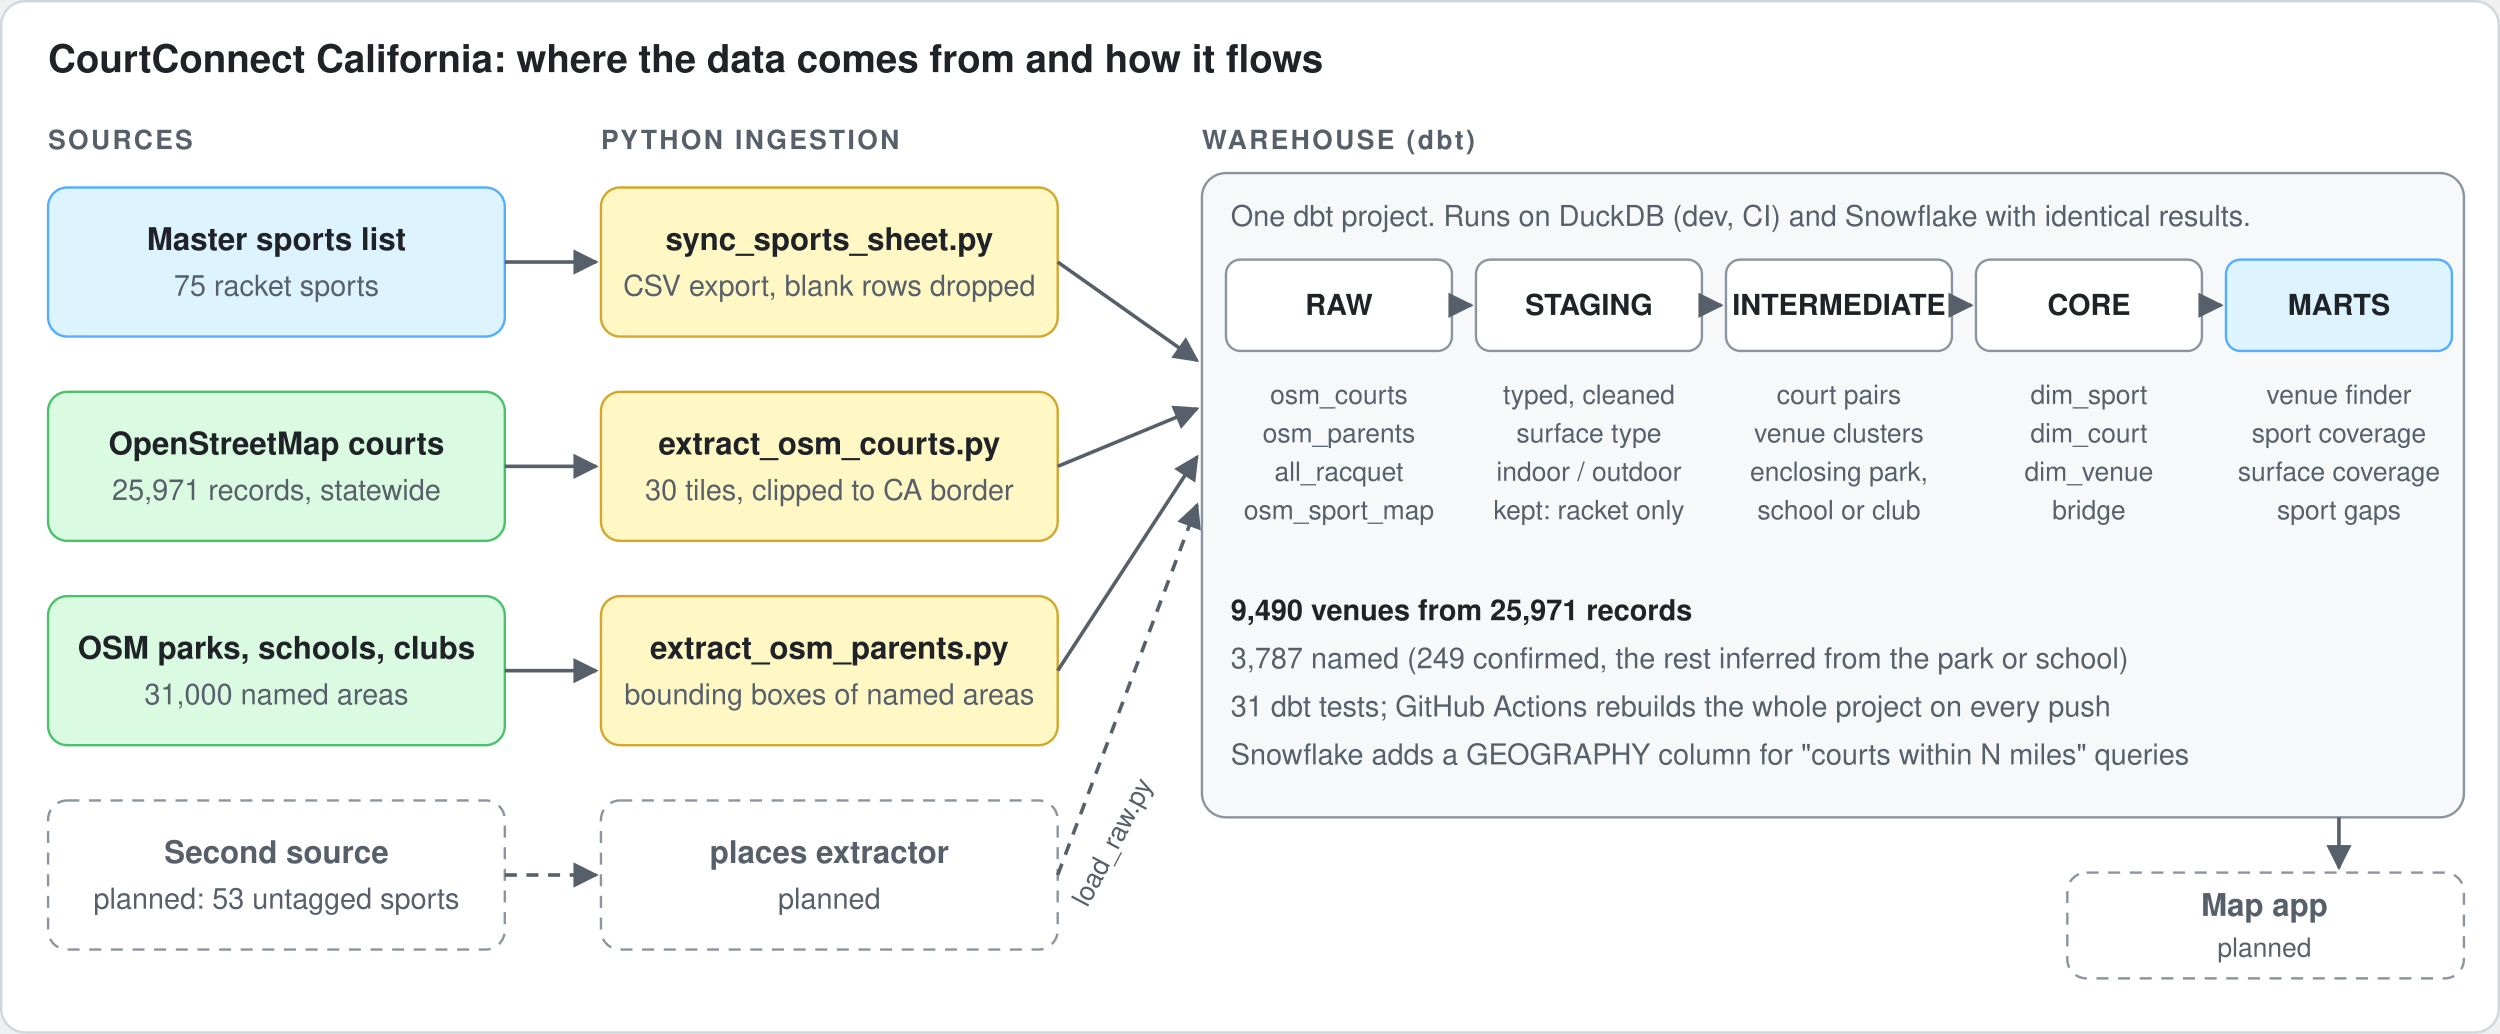
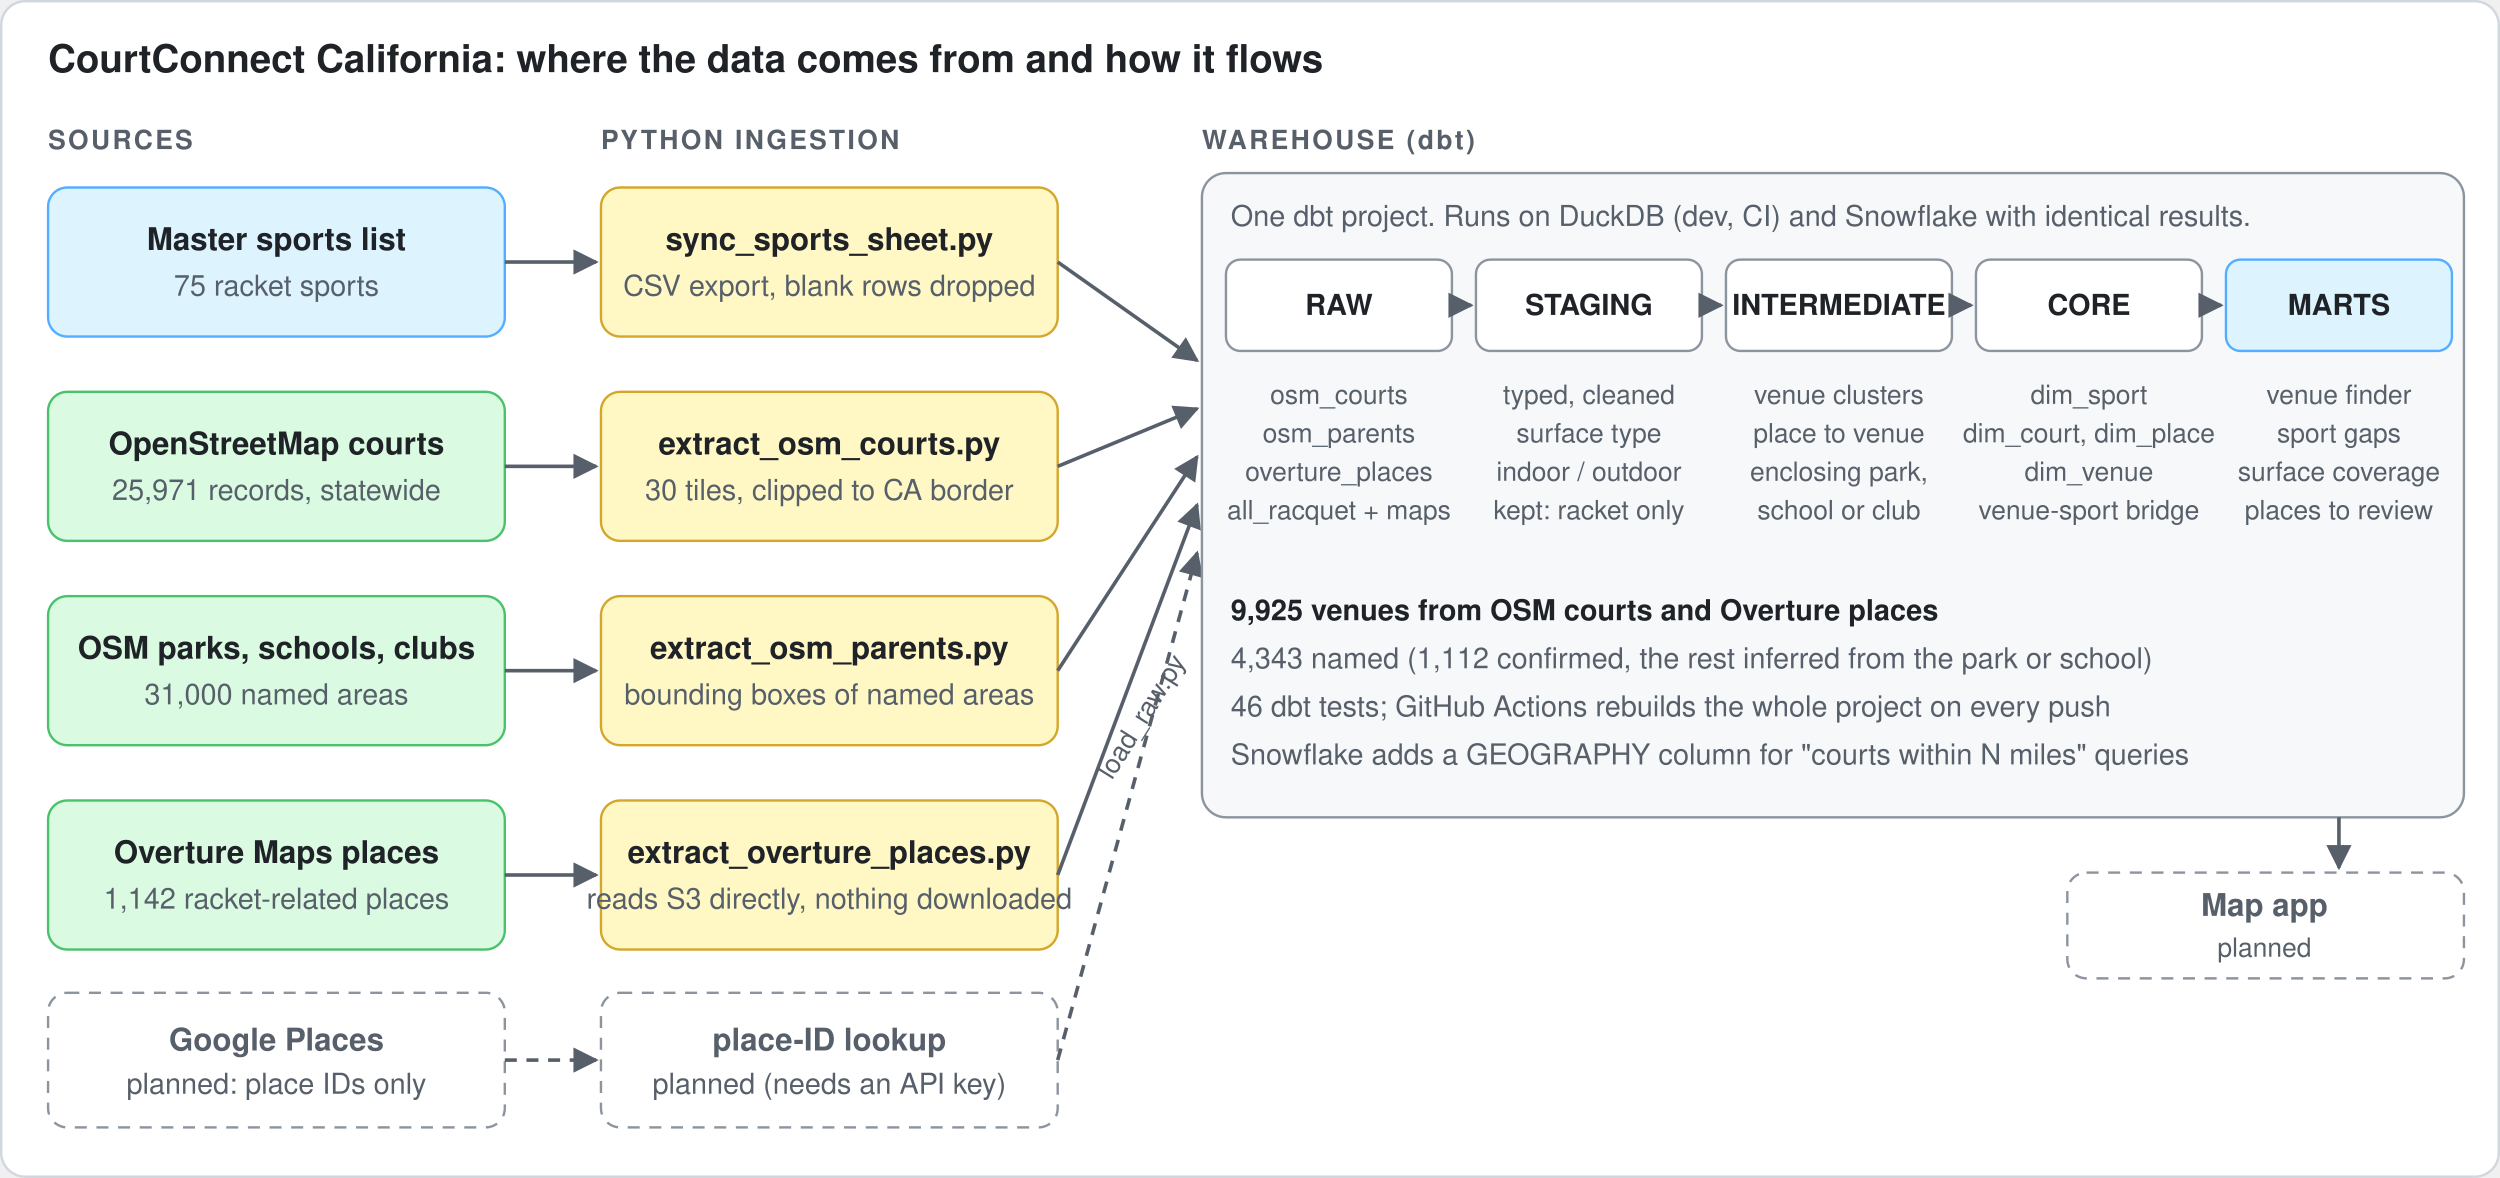
- <svg xmlns="http://www.w3.org/2000/svg" viewBox="0 0 1040 430" width="1040" height="430" font-family="-apple-system, 'Segoe UI', Helvetica, Arial, sans-serif">
+ <svg xmlns="http://www.w3.org/2000/svg" viewBox="0 0 1040 490" width="1040" height="490" font-family="-apple-system, 'Segoe UI', Helvetica, Arial, sans-serif">
  <defs>
    <marker id="arrow" viewBox="0 0 10 10" refX="9" refY="5" markerWidth="7" markerHeight="7" orient="auto-start-reverse">
      <path d="M0,0 L10,5 L0,10 z" fill="#57606a" />
    </marker>
  </defs>
-   <rect x="0.5" y="0.5" width="1039" height="429" rx="10" fill="#ffffff" stroke="#d0d7de" />
+   <rect x="0.5" y="0.5" width="1039" height="489" rx="10" fill="#ffffff" stroke="#d0d7de" />
  <text x="20" y="30" font-size="16" font-weight="700" fill="#1f2328">CourtConnect California: where the data comes from and how it flows</text>
  <text x="20" y="62" font-size="11" font-weight="700" fill="#57606a" letter-spacing="1">SOURCES</text>
  <text x="250" y="62" font-size="11" font-weight="700" fill="#57606a" letter-spacing="1">PYTHON INGESTION</text>
  <text x="500" y="62" font-size="11" font-weight="700" fill="#57606a" letter-spacing="1">WAREHOUSE (dbt)</text>
  <g font-size="13" fill="#1f2328">
    <rect x="20" y="78" width="190" height="62" rx="8" fill="#ddf4ff" stroke="#54aeff" />
    <text x="115" y="104" text-anchor="middle" font-weight="600">Master sports list</text>
    <text x="115" y="123" text-anchor="middle" font-size="12" fill="#57606a">75 racket sports</text>
    <rect x="20" y="163" width="190" height="62" rx="8" fill="#dafbe1" stroke="#4ac26b" />
    <text x="115" y="189" text-anchor="middle" font-weight="600">OpenStreetMap courts</text>
    <text x="115" y="208" text-anchor="middle" font-size="12" fill="#57606a">25,971 records, statewide</text>
    <rect x="20" y="248" width="190" height="62" rx="8" fill="#dafbe1" stroke="#4ac26b" />
    <text x="115" y="274" text-anchor="middle" font-weight="600">OSM parks, schools, clubs</text>
    <text x="115" y="293" text-anchor="middle" font-size="12" fill="#57606a">31,000 named areas</text>
-     <rect x="20" y="333" width="190" height="62" rx="8" fill="#ffffff" stroke="#8c959f" stroke-dasharray="5 4" />
-     <text x="115" y="359" text-anchor="middle" font-weight="600" fill="#57606a">Second source</text>
-     <text x="115" y="378" text-anchor="middle" font-size="12" fill="#57606a">planned: 53 untagged sports</text>
+     <rect x="20" y="333" width="190" height="62" rx="8" fill="#dafbe1" stroke="#4ac26b" />
+     <text x="115" y="359" text-anchor="middle" font-weight="600">Overture Maps places</text>
+     <text x="115" y="378" text-anchor="middle" font-size="12" fill="#57606a">1,142 racket-related places</text>
+     <rect x="20" y="413" width="190" height="56" rx="8" fill="#ffffff" stroke="#8c959f" stroke-dasharray="5 4" />
+     <text x="115" y="437" text-anchor="middle" font-weight="600" fill="#57606a">Google Places</text>
+     <text x="115" y="455" text-anchor="middle" font-size="12" fill="#57606a">planned: place IDs only</text>
  </g>
  <g font-size="13" fill="#1f2328">
    <rect x="250" y="78" width="190" height="62" rx="8" fill="#fff8c5" stroke="#d4a72c" />
    <text x="345" y="104" text-anchor="middle" font-weight="600">sync_sports_sheet.py</text>
    <text x="345" y="123" text-anchor="middle" font-size="12" fill="#57606a">CSV export, blank rows dropped</text>
    <rect x="250" y="163" width="190" height="62" rx="8" fill="#fff8c5" stroke="#d4a72c" />
    <text x="345" y="189" text-anchor="middle" font-weight="600">extract_osm_courts.py</text>
    <text x="345" y="208" text-anchor="middle" font-size="12" fill="#57606a">30 tiles, clipped to CA border</text>
    <rect x="250" y="248" width="190" height="62" rx="8" fill="#fff8c5" stroke="#d4a72c" />
    <text x="345" y="274" text-anchor="middle" font-weight="600">extract_osm_parents.py</text>
    <text x="345" y="293" text-anchor="middle" font-size="12" fill="#57606a">bounding boxes of named areas</text>
-     <rect x="250" y="333" width="190" height="62" rx="8" fill="#ffffff" stroke="#8c959f" stroke-dasharray="5 4" />
-     <text x="345" y="359" text-anchor="middle" font-weight="600" fill="#57606a">places extractor</text>
-     <text x="345" y="378" text-anchor="middle" font-size="12" fill="#57606a">planned</text>
+     <rect x="250" y="333" width="190" height="62" rx="8" fill="#fff8c5" stroke="#d4a72c" />
+     <text x="345" y="359" text-anchor="middle" font-weight="600">extract_overture_places.py</text>
+     <text x="345" y="378" text-anchor="middle" font-size="12" fill="#57606a">reads S3 directly, nothing downloaded</text>
+     <rect x="250" y="413" width="190" height="56" rx="8" fill="#ffffff" stroke="#8c959f" stroke-dasharray="5 4" />
+     <text x="345" y="437" text-anchor="middle" font-weight="600" fill="#57606a">place-ID lookup</text>
+     <text x="345" y="455" text-anchor="middle" font-size="12" fill="#57606a">planned (needs an API key)</text>
  </g>
  <g stroke="#57606a" stroke-width="1.5" fill="none" marker-end="url(#arrow)">
    <line x1="210" y1="109" x2="248" y2="109" />
    <line x1="210" y1="194" x2="248" y2="194" />
    <line x1="210" y1="279" x2="248" y2="279" />
-     <line x1="210" y1="364" x2="248" y2="364" stroke-dasharray="5 4" />
+     <line x1="210" y1="364" x2="248" y2="364" />
+     <line x1="210" y1="441" x2="248" y2="441" stroke-dasharray="5 4" />
  </g>
  <g stroke="#57606a" stroke-width="1.5" fill="none" marker-end="url(#arrow)">
    <line x1="440" y1="109" x2="498" y2="150" />
    <line x1="440" y1="194" x2="498" y2="170" />
    <line x1="440" y1="279" x2="498" y2="190" />
-     <line x1="440" y1="364" x2="498" y2="210" stroke-dasharray="5 4" />
+     <line x1="440" y1="364" x2="498" y2="210" />
+     <line x1="440" y1="441" x2="498" y2="230" stroke-dasharray="5 4" />
  </g>
-   <text x="466" y="352" text-anchor="middle" font-size="11" fill="#57606a" transform="rotate(-62 466 352)">load_raw.py</text>
+   <text x="478" y="300" text-anchor="middle" font-size="11" fill="#57606a" transform="rotate(-58 478 300)">load_raw.py</text>
  <rect x="500" y="72" width="525" height="268" rx="10" fill="#f6f8fa" stroke="#8c959f" />
  <text x="512" y="94" font-size="12" fill="#57606a">One dbt project. Runs on DuckDB (dev, CI) and Snowflake with identical results.</text>
  <g font-size="12" font-weight="700" fill="#1f2328" text-anchor="middle">
    <rect x="510" y="108" width="94" height="38" rx="6" fill="#ffffff" stroke="#8c959f" />
    <text x="557" y="131">RAW</text>
    <rect x="614" y="108" width="94" height="38" rx="6" fill="#ffffff" stroke="#8c959f" />
    <text x="661" y="131">STAGING</text>
    <rect x="718" y="108" width="94" height="38" rx="6" fill="#ffffff" stroke="#8c959f" />
    <text x="765" y="131">INTERMEDIATE</text>
    <rect x="822" y="108" width="94" height="38" rx="6" fill="#ffffff" stroke="#8c959f" />
    <text x="869" y="131">CORE</text>
    <rect x="926" y="108" width="94" height="38" rx="6" fill="#ddf4ff" stroke="#54aeff" />
    <text x="973" y="131">MARTS</text>
  </g>
  <g stroke="#57606a" stroke-width="1.5" fill="none" marker-end="url(#arrow)">
    <line x1="604" y1="127" x2="612" y2="127" />
    <line x1="708" y1="127" x2="716" y2="127" />
    <line x1="812" y1="127" x2="820" y2="127" />
    <line x1="916" y1="127" x2="924" y2="127" />
  </g>
  <g font-size="11" fill="#57606a" text-anchor="middle">
    <text x="557" y="168">osm_courts</text>
    <text x="557" y="184">osm_parents</text>
-     <text x="557" y="200">all_racquet</text>
-     <text x="557" y="216">osm_sport_map</text>
+     <text x="557" y="200">overture_places</text>
+     <text x="557" y="216">all_racquet + maps</text>
    <text x="661" y="168">typed, cleaned</text>
    <text x="661" y="184">surface type</text>
    <text x="661" y="200">indoor / outdoor</text>
    <text x="661" y="216">kept: racket only</text>
-     <text x="765" y="168">court pairs</text>
-     <text x="765" y="184">venue clusters</text>
+     <text x="765" y="168">venue clusters</text>
+     <text x="765" y="184">place to venue</text>
    <text x="765" y="200">enclosing park,</text>
    <text x="765" y="216">school or club</text>
    <text x="869" y="168">dim_sport</text>
-     <text x="869" y="184">dim_court</text>
+     <text x="869" y="184">dim_court, dim_place</text>
    <text x="869" y="200">dim_venue</text>
-     <text x="869" y="216">bridge</text>
+     <text x="869" y="216">venue-sport bridge</text>
    <text x="973" y="168">venue finder</text>
-     <text x="973" y="184">sport coverage</text>
+     <text x="973" y="184">sport gaps</text>
    <text x="973" y="200">surface coverage</text>
-     <text x="973" y="216">sport gaps</text>
+     <text x="973" y="216">places to review</text>
  </g>
  <g font-size="12" fill="#1f2328">
-     <text x="512" y="258" font-weight="600">9,490 venues from 25,971 records</text>
-     <text x="512" y="278" fill="#57606a">3,787 named (249 confirmed, the rest inferred from the park or school)</text>
-     <text x="512" y="298" fill="#57606a">31 dbt tests; GitHub Actions rebuilds the whole project on every push</text>
+     <text x="512" y="258" font-weight="600">9,925 venues from OSM courts and Overture places</text>
+     <text x="512" y="278" fill="#57606a">4,343 named (1,112 confirmed, the rest inferred from the park or school)</text>
+     <text x="512" y="298" fill="#57606a">46 dbt tests; GitHub Actions rebuilds the whole project on every push</text>
    <text x="512" y="318" fill="#57606a">Snowflake adds a GEOGRAPHY column for "courts within N miles" queries</text>
  </g>
  <line x1="973" y1="340" x2="973" y2="361" stroke="#57606a" stroke-width="1.5" marker-end="url(#arrow)" />
  <rect x="860" y="363" width="165" height="44" rx="8" fill="#ffffff" stroke="#8c959f" stroke-dasharray="5 4" />
  <text x="942" y="381" text-anchor="middle" font-size="13" font-weight="600" fill="#57606a">Map app</text>
  <text x="942" y="398" text-anchor="middle" font-size="11" fill="#57606a">planned</text>
</svg>
